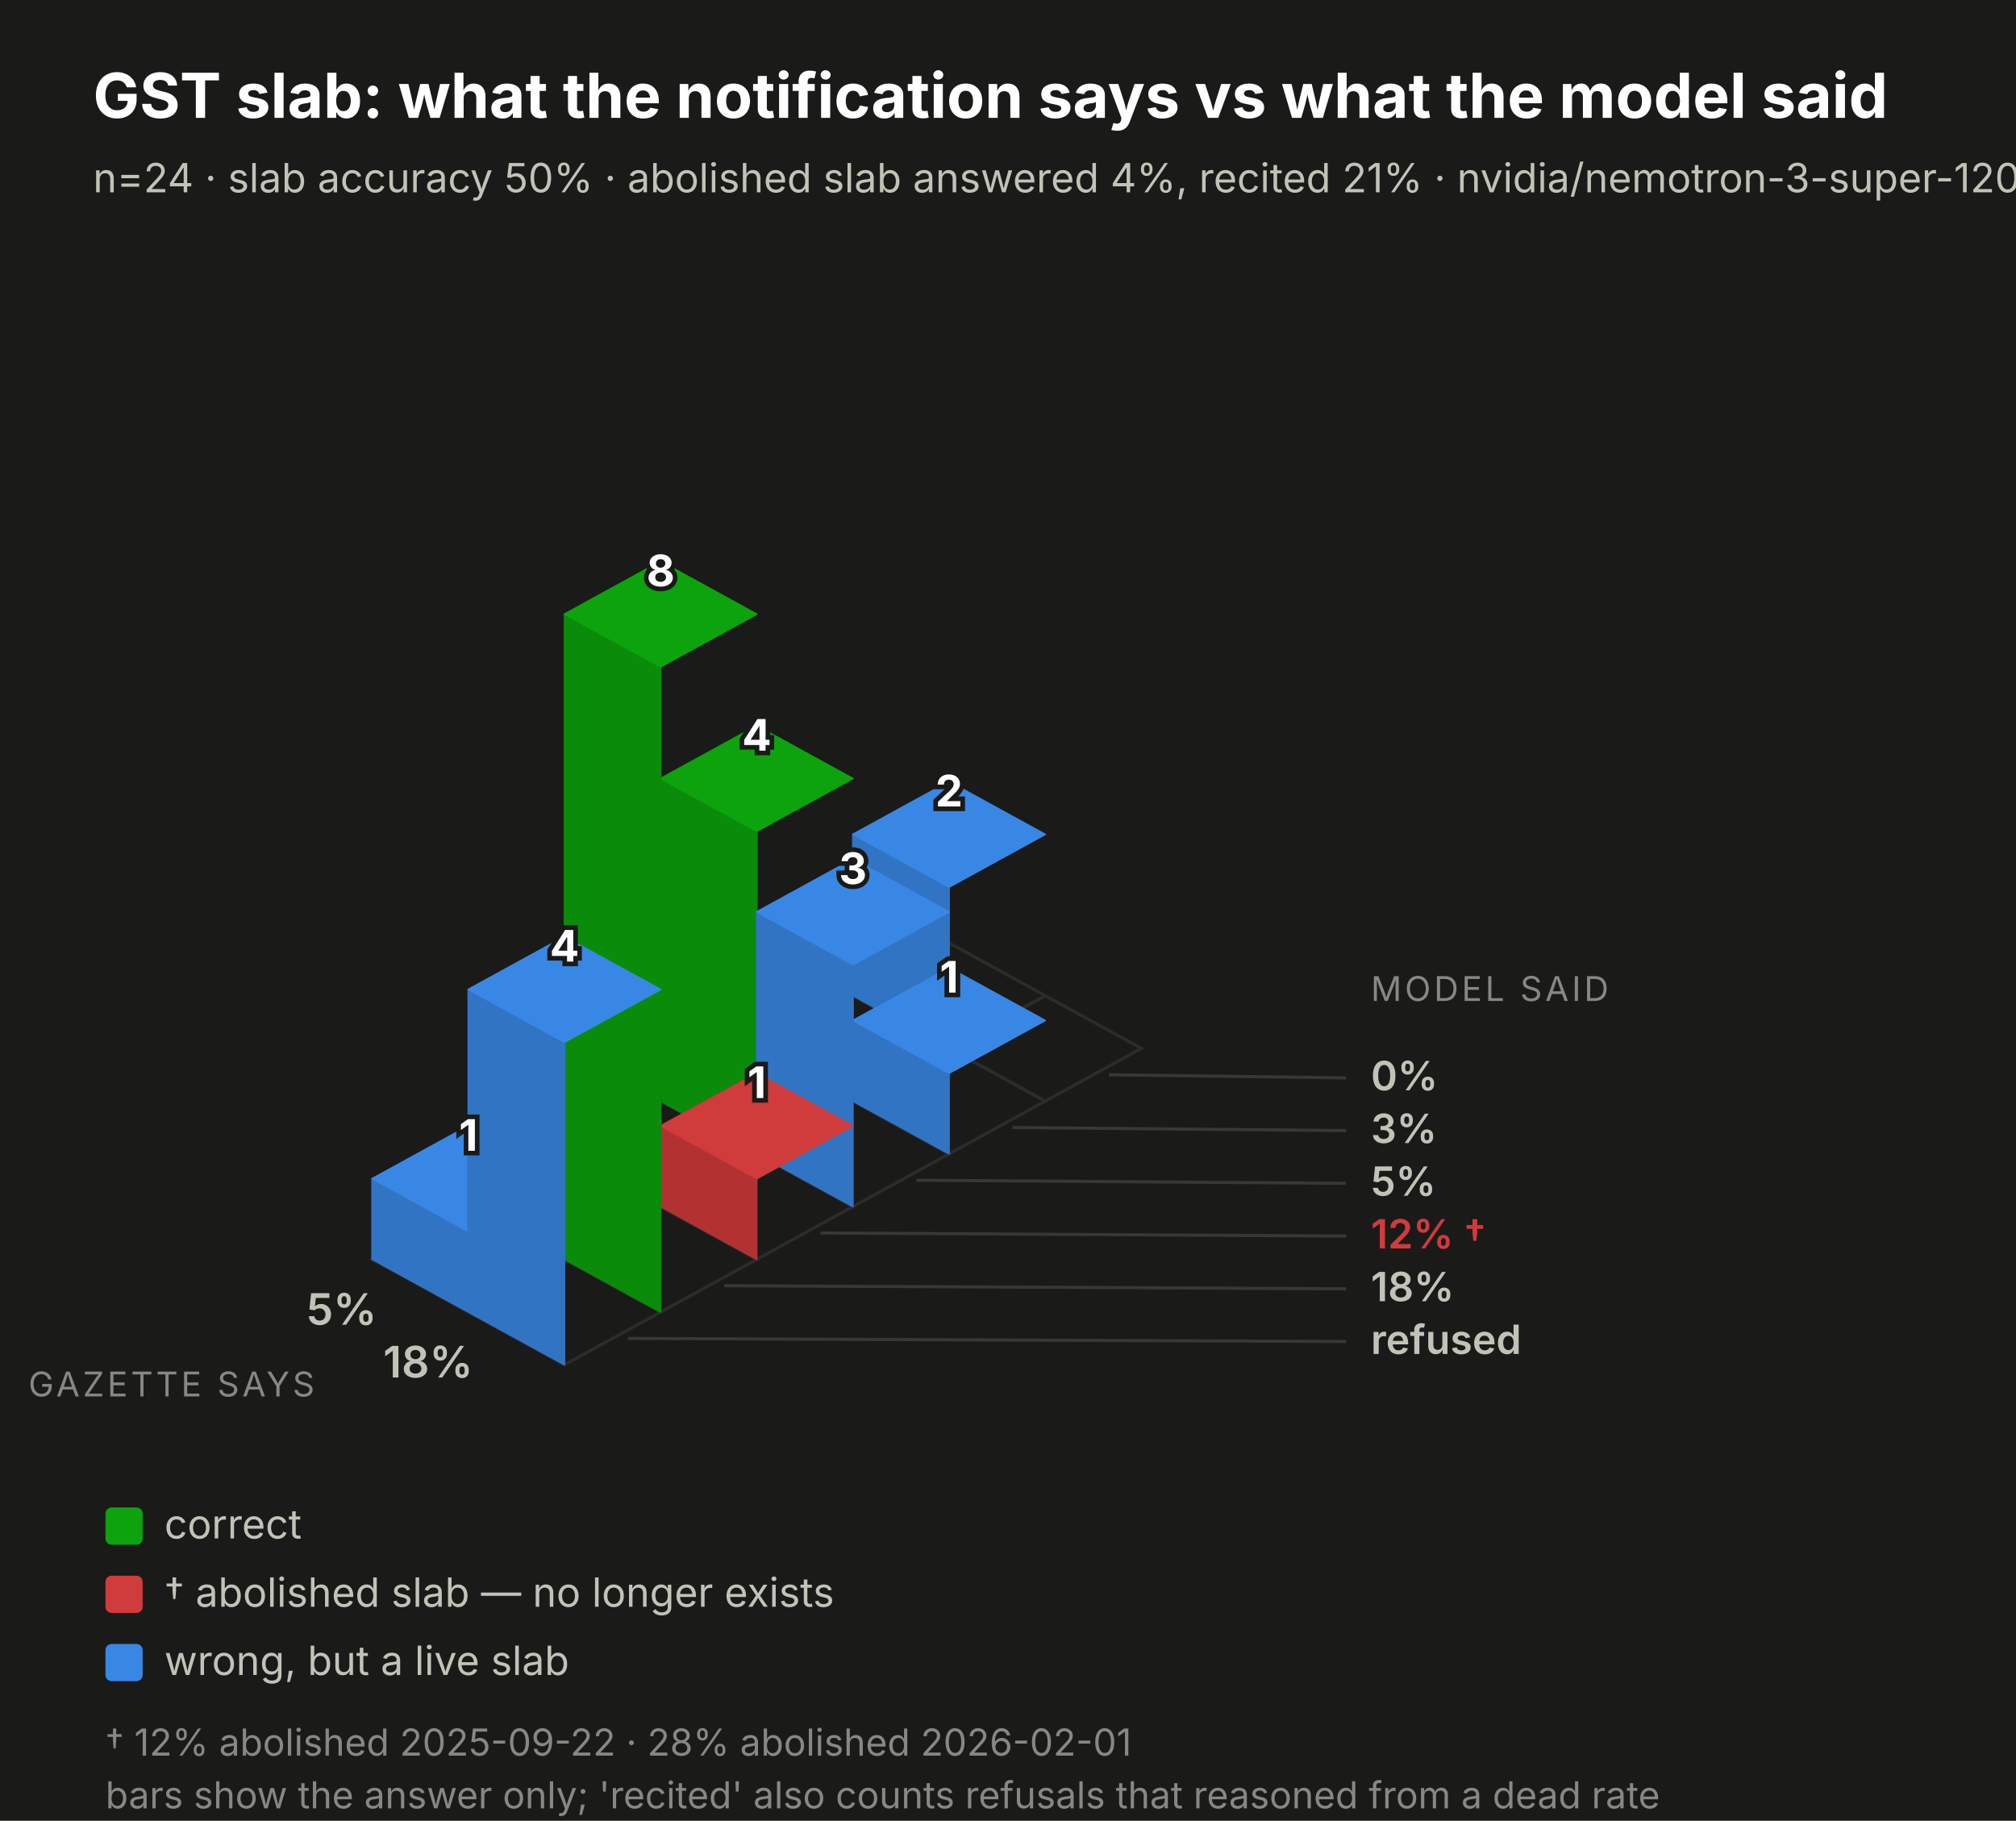
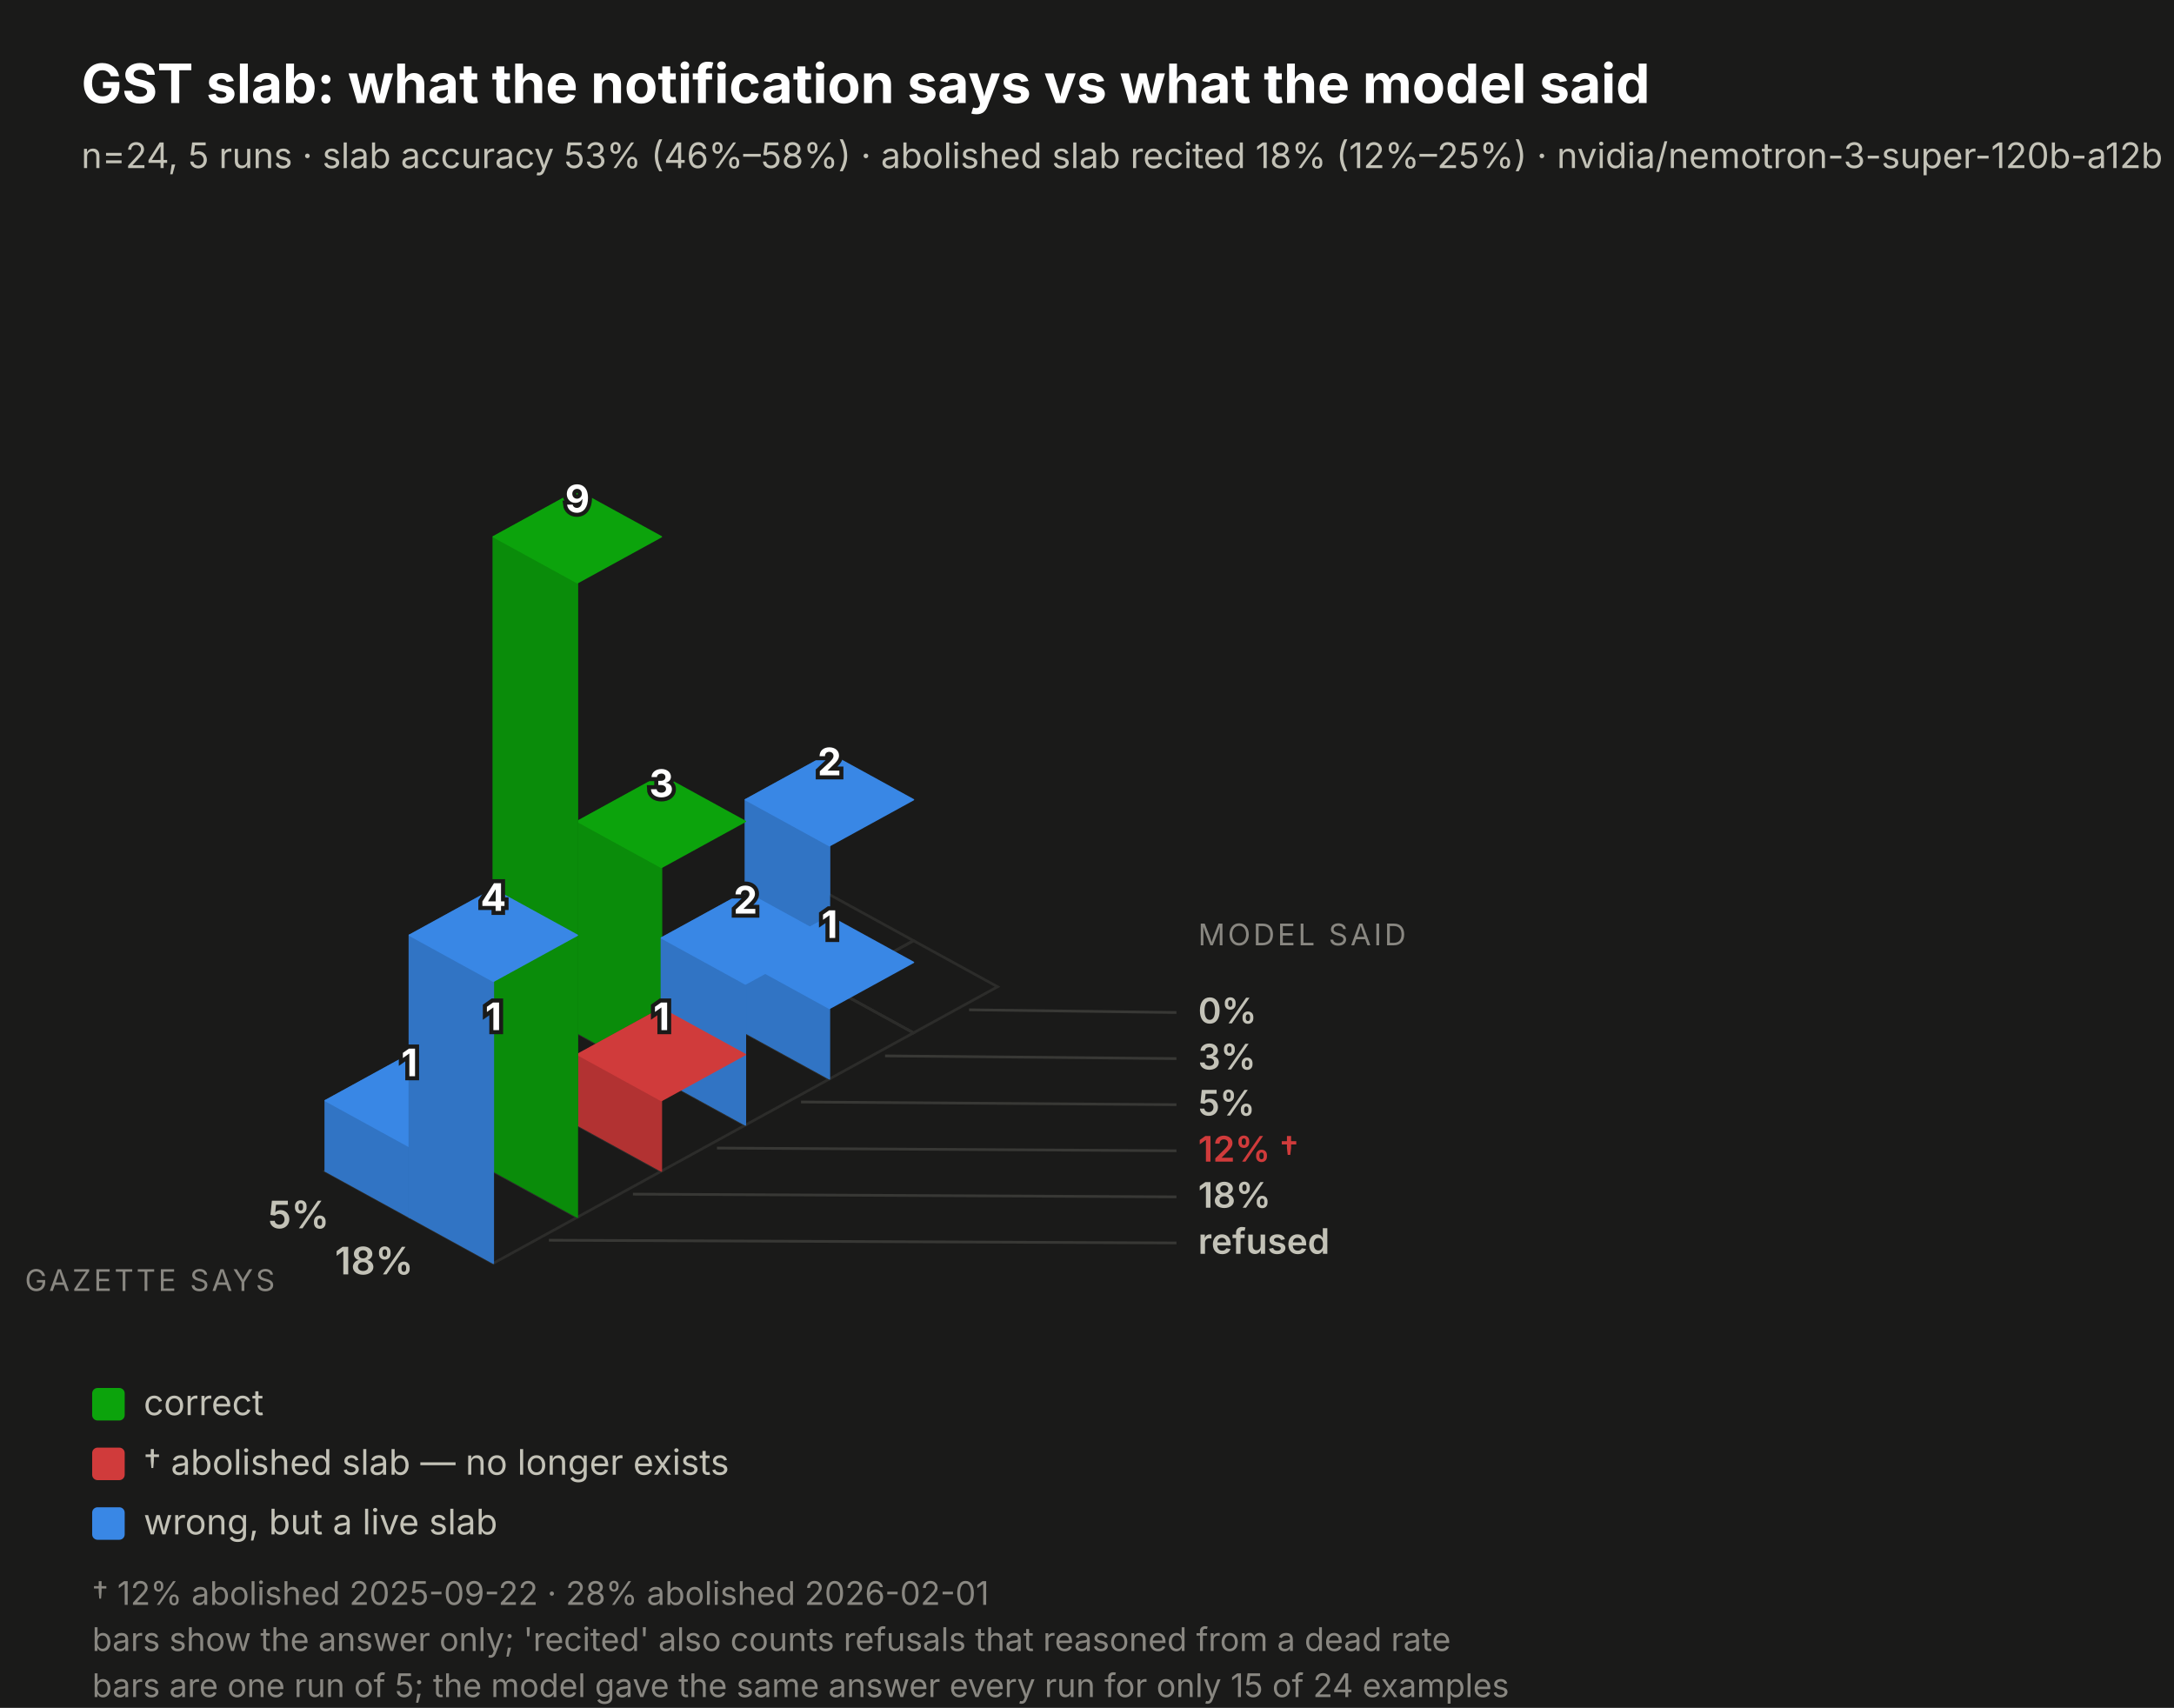
- <svg xmlns="http://www.w3.org/2000/svg" width="650" height="587" viewBox="0 0 650 587" font-family="system-ui,-apple-system,Segoe UI,sans-serif">
-   <rect width="650" height="587" fill="#1a1a19" />
+ <svg xmlns="http://www.w3.org/2000/svg" width="802" height="630" viewBox="0 0 802 630" font-family="system-ui,-apple-system,Segoe UI,sans-serif">
+   <rect width="802" height="630" fill="#1a1a19" />
  <text x="30" y="38" font-size="20" font-weight="700" fill="#ffffff">GST slab: what the notification says vs what the model said</text>
-   <text x="30" y="62" font-size="13" fill="#c3c2b7">n=24 · slab accuracy 50% · abolished slab answered 4%, recited 21% · nvidia/nemotron-3-super-120b-a12b</text>
-   <polygon points="306.0,304.0 337.0,321.0 306.0,338.0 275.0,321.0" fill="none" stroke="#2c2c2a" stroke-width="1" />
-   <polygon points="275.0,321.0 306.0,338.0 275.0,355.0 244.0,338.0" fill="none" stroke="#2c2c2a" stroke-width="1" />
-   <polygon points="244.0,338.0 275.0,355.0 244.0,372.0 213.0,355.0" fill="none" stroke="#2c2c2a" stroke-width="1" />
-   <polygon points="213.0,355.0 244.0,372.0 213.0,389.0 182.0,372.0" fill="none" stroke="#2c2c2a" stroke-width="1" />
-   <polygon points="182.0,372.0 213.0,389.0 182.0,406.0 151.0,389.0" fill="none" stroke="#2c2c2a" stroke-width="1" />
-   <polygon points="151.0,389.0 182.0,406.0 151.0,423.0 120.0,406.0" fill="none" stroke="#2c2c2a" stroke-width="1" />
-   <polygon points="337.0,321.0 368.0,338.0 337.0,355.0 306.0,338.0" fill="none" stroke="#2c2c2a" stroke-width="1" />
-   <polygon points="306.0,338.0 337.0,355.0 306.0,372.0 275.0,355.0" fill="none" stroke="#2c2c2a" stroke-width="1" />
-   <polygon points="275.0,355.0 306.0,372.0 275.0,389.0 244.0,372.0" fill="none" stroke="#2c2c2a" stroke-width="1" />
-   <polygon points="244.0,372.0 275.0,389.0 244.0,406.0 213.0,389.0" fill="none" stroke="#2c2c2a" stroke-width="1" />
-   <polygon points="213.0,389.0 244.0,406.0 213.0,423.0 182.0,406.0" fill="none" stroke="#2c2c2a" stroke-width="1" />
-   <polygon points="182.0,406.0 213.0,423.0 182.0,440.0 151.0,423.0" fill="none" stroke="#2c2c2a" stroke-width="1" />
-   <polygon points="306.0,252.0 275.0,269.0 275.0,321.0 306.0,304.0" fill="#2961a4" stroke="#2961a4" stroke-width="0.5" stroke-linejoin="round" />
-   <polygon points="275.0,269.0 306.0,286.0 306.0,338.0 275.0,321.0" fill="#3174c4" stroke="#3174c4" stroke-width="0.5" stroke-linejoin="round" />
-   <polygon points="306.0,252.0 337.0,269.0 306.0,286.0 275.0,269.0" fill="#3987e5" stroke="#3987e5" stroke-width="0.5" stroke-linejoin="round" />
-   <polygon points="244.0,234.0 213.0,251.0 213.0,355.0 244.0,338.0" fill="#087508" stroke="#087508" stroke-width="0.5" stroke-linejoin="round" />
-   <polygon points="213.0,251.0 244.0,268.0 244.0,372.0 213.0,355.0" fill="#0a8c0a" stroke="#0a8c0a" stroke-width="0.5" stroke-linejoin="round" />
-   <polygon points="244.0,234.0 275.0,251.0 244.0,268.0 213.0,251.0" fill="#0ca30c" stroke="#0ca30c" stroke-width="0.5" stroke-linejoin="round" />
-   <polygon points="306.0,312.0 275.0,329.0 275.0,355.0 306.0,338.0" fill="#2961a4" stroke="#2961a4" stroke-width="0.5" stroke-linejoin="round" />
-   <polygon points="275.0,329.0 306.0,346.0 306.0,372.0 275.0,355.0" fill="#3174c4" stroke="#3174c4" stroke-width="0.5" stroke-linejoin="round" />
-   <polygon points="306.0,312.0 337.0,329.0 306.0,346.0 275.0,329.0" fill="#3987e5" stroke="#3987e5" stroke-width="0.5" stroke-linejoin="round" />
-   <polygon points="275.0,277.0 244.0,294.0 244.0,372.0 275.0,355.0" fill="#2961a4" stroke="#2961a4" stroke-width="0.5" stroke-linejoin="round" />
-   <polygon points="244.0,294.0 275.0,311.0 275.0,389.0 244.0,372.0" fill="#3174c4" stroke="#3174c4" stroke-width="0.5" stroke-linejoin="round" />
-   <polygon points="275.0,277.0 306.0,294.0 275.0,311.0 244.0,294.0" fill="#3987e5" stroke="#3987e5" stroke-width="0.5" stroke-linejoin="round" />
-   <polygon points="244.0,346.0 213.0,363.0 213.0,389.0 244.0,372.0" fill="#952a2a" stroke="#952a2a" stroke-width="0.5" stroke-linejoin="round" />
-   <polygon points="213.0,363.0 244.0,380.0 244.0,406.0 213.0,389.0" fill="#b23232" stroke="#b23232" stroke-width="0.5" stroke-linejoin="round" />
-   <polygon points="244.0,346.0 275.0,363.0 244.0,380.0 213.0,363.0" fill="#d03b3b" stroke="#d03b3b" stroke-width="0.5" stroke-linejoin="round" />
-   <polygon points="151.0,363.0 120.0,380.0 120.0,406.0 151.0,389.0" fill="#2961a4" stroke="#2961a4" stroke-width="0.5" stroke-linejoin="round" />
-   <polygon points="120.0,380.0 151.0,397.0 151.0,423.0 120.0,406.0" fill="#3174c4" stroke="#3174c4" stroke-width="0.5" stroke-linejoin="round" />
-   <polygon points="151.0,363.0 182.0,380.0 151.0,397.0 120.0,380.0" fill="#3987e5" stroke="#3987e5" stroke-width="0.5" stroke-linejoin="round" />
-   <polygon points="213.0,181.0 182.0,198.0 182.0,406.0 213.0,389.0" fill="#087508" stroke="#087508" stroke-width="0.5" stroke-linejoin="round" />
-   <polygon points="182.0,198.0 213.0,215.0 213.0,423.0 182.0,406.0" fill="#0a8c0a" stroke="#0a8c0a" stroke-width="0.5" stroke-linejoin="round" />
+   <text x="30" y="62" font-size="13" fill="#c3c2b7">n=24, 5 runs · slab accuracy 53% (46%–58%) · abolished slab recited 18% (12%–25%) · nvidia/nemotron-3-super-120b-a12b</text>
+   <polygon points="306.0,330.0 337.0,347.0 306.0,364.0 275.0,347.0" fill="none" stroke="#2c2c2a" stroke-width="1" />
+   <polygon points="275.0,347.0 306.0,364.0 275.0,381.0 244.0,364.0" fill="none" stroke="#2c2c2a" stroke-width="1" />
+   <polygon points="244.0,364.0 275.0,381.0 244.0,398.0 213.0,381.0" fill="none" stroke="#2c2c2a" stroke-width="1" />
+   <polygon points="213.0,381.0 244.0,398.0 213.0,415.0 182.0,398.0" fill="none" stroke="#2c2c2a" stroke-width="1" />
+   <polygon points="182.0,398.0 213.0,415.0 182.0,432.0 151.0,415.0" fill="none" stroke="#2c2c2a" stroke-width="1" />
+   <polygon points="151.0,415.0 182.0,432.0 151.0,449.0 120.0,432.0" fill="none" stroke="#2c2c2a" stroke-width="1" />
+   <polygon points="337.0,347.0 368.0,364.0 337.0,381.0 306.0,364.0" fill="none" stroke="#2c2c2a" stroke-width="1" />
+   <polygon points="306.0,364.0 337.0,381.0 306.0,398.0 275.0,381.0" fill="none" stroke="#2c2c2a" stroke-width="1" />
+   <polygon points="275.0,381.0 306.0,398.0 275.0,415.0 244.0,398.0" fill="none" stroke="#2c2c2a" stroke-width="1" />
+   <polygon points="244.0,398.0 275.0,415.0 244.0,432.0 213.0,415.0" fill="none" stroke="#2c2c2a" stroke-width="1" />
+   <polygon points="213.0,415.0 244.0,432.0 213.0,449.0 182.0,432.0" fill="none" stroke="#2c2c2a" stroke-width="1" />
+   <polygon points="182.0,432.0 213.0,449.0 182.0,466.0 151.0,449.0" fill="none" stroke="#2c2c2a" stroke-width="1" />
+   <polygon points="306.0,278.0 275.0,295.0 275.0,347.0 306.0,330.0" fill="#2961a4" stroke="#2961a4" stroke-width="0.5" stroke-linejoin="round" />
+   <polygon points="275.0,295.0 306.0,312.0 306.0,364.0 275.0,347.0" fill="#3174c4" stroke="#3174c4" stroke-width="0.5" stroke-linejoin="round" />
+   <polygon points="306.0,278.0 337.0,295.0 306.0,312.0 275.0,295.0" fill="#3987e5" stroke="#3987e5" stroke-width="0.5" stroke-linejoin="round" />
+   <polygon points="244.0,286.0 213.0,303.0 213.0,381.0 244.0,364.0" fill="#087508" stroke="#087508" stroke-width="0.5" stroke-linejoin="round" />
+   <polygon points="213.0,303.0 244.0,320.0 244.0,398.0 213.0,381.0" fill="#0a8c0a" stroke="#0a8c0a" stroke-width="0.5" stroke-linejoin="round" />
+   <polygon points="244.0,286.0 275.0,303.0 244.0,320.0 213.0,303.0" fill="#0ca30c" stroke="#0ca30c" stroke-width="0.5" stroke-linejoin="round" />
+   <polygon points="306.0,338.0 275.0,355.0 275.0,381.0 306.0,364.0" fill="#2961a4" stroke="#2961a4" stroke-width="0.5" stroke-linejoin="round" />
+   <polygon points="275.0,355.0 306.0,372.0 306.0,398.0 275.0,381.0" fill="#3174c4" stroke="#3174c4" stroke-width="0.5" stroke-linejoin="round" />
+   <polygon points="306.0,338.0 337.0,355.0 306.0,372.0 275.0,355.0" fill="#3987e5" stroke="#3987e5" stroke-width="0.5" stroke-linejoin="round" />
+   <polygon points="275.0,329.0 244.0,346.0 244.0,398.0 275.0,381.0" fill="#2961a4" stroke="#2961a4" stroke-width="0.5" stroke-linejoin="round" />
+   <polygon points="244.0,346.0 275.0,363.0 275.0,415.0 244.0,398.0" fill="#3174c4" stroke="#3174c4" stroke-width="0.5" stroke-linejoin="round" />
+   <polygon points="275.0,329.0 306.0,346.0 275.0,363.0 244.0,346.0" fill="#3987e5" stroke="#3987e5" stroke-width="0.5" stroke-linejoin="round" />
+   <polygon points="182.0,372.0 151.0,389.0 151.0,415.0 182.0,398.0" fill="#2961a4" stroke="#2961a4" stroke-width="0.5" stroke-linejoin="round" />
+   <polygon points="151.0,389.0 182.0,406.0 182.0,432.0 151.0,415.0" fill="#3174c4" stroke="#3174c4" stroke-width="0.5" stroke-linejoin="round" />
+   <polygon points="182.0,372.0 213.0,389.0 182.0,406.0 151.0,389.0" fill="#3987e5" stroke="#3987e5" stroke-width="0.5" stroke-linejoin="round" />
+   <polygon points="244.0,372.0 213.0,389.0 213.0,415.0 244.0,398.0" fill="#952a2a" stroke="#952a2a" stroke-width="0.5" stroke-linejoin="round" />
+   <polygon points="213.0,389.0 244.0,406.0 244.0,432.0 213.0,415.0" fill="#b23232" stroke="#b23232" stroke-width="0.5" stroke-linejoin="round" />
+   <polygon points="244.0,372.0 275.0,389.0 244.0,406.0 213.0,389.0" fill="#d03b3b" stroke="#d03b3b" stroke-width="0.5" stroke-linejoin="round" />
+   <polygon points="151.0,389.0 120.0,406.0 120.0,432.0 151.0,415.0" fill="#2961a4" stroke="#2961a4" stroke-width="0.5" stroke-linejoin="round" />
+   <polygon points="120.0,406.0 151.0,423.0 151.0,449.0 120.0,432.0" fill="#3174c4" stroke="#3174c4" stroke-width="0.5" stroke-linejoin="round" />
+   <polygon points="151.0,389.0 182.0,406.0 151.0,423.0 120.0,406.0" fill="#3987e5" stroke="#3987e5" stroke-width="0.5" stroke-linejoin="round" />
+   <polygon points="213.0,181.0 182.0,198.0 182.0,432.0 213.0,415.0" fill="#087508" stroke="#087508" stroke-width="0.5" stroke-linejoin="round" />
+   <polygon points="182.0,198.0 213.0,215.0 213.0,449.0 182.0,432.0" fill="#0a8c0a" stroke="#0a8c0a" stroke-width="0.5" stroke-linejoin="round" />
  <polygon points="213.0,181.0 244.0,198.0 213.0,215.0 182.0,198.0" fill="#0ca30c" stroke="#0ca30c" stroke-width="0.5" stroke-linejoin="round" />
-   <polygon points="182.0,302.0 151.0,319.0 151.0,423.0 182.0,406.0" fill="#2961a4" stroke="#2961a4" stroke-width="0.5" stroke-linejoin="round" />
-   <polygon points="151.0,319.0 182.0,336.0 182.0,440.0 151.0,423.0" fill="#3174c4" stroke="#3174c4" stroke-width="0.5" stroke-linejoin="round" />
-   <polygon points="182.0,302.0 213.0,319.0 182.0,336.0 151.0,319.0" fill="#3987e5" stroke="#3987e5" stroke-width="0.5" stroke-linejoin="round" />
-   <text x="121.5" y="427.1" text-anchor="end" font-size="14" font-weight="600" fill="#c3c2b7">5%</text>
-   <text x="152.5" y="444.1" text-anchor="end" font-size="14" font-weight="600" fill="#c3c2b7">18%</text>
-   <path d="M357.5,346.5 L434.0,347.5" stroke="#383835" stroke-width="1" fill="none" />
-   <text x="442.0" y="351.5" text-anchor="start" font-size="13" font-weight="600" fill="#c3c2b7">0%</text>
-   <path d="M326.5,363.5 L434.0,364.5" stroke="#383835" stroke-width="1" fill="none" />
-   <text x="442.0" y="368.5" text-anchor="start" font-size="13" font-weight="600" fill="#c3c2b7">3%</text>
-   <path d="M295.5,380.5 L434.0,381.5" stroke="#383835" stroke-width="1" fill="none" />
-   <text x="442.0" y="385.5" text-anchor="start" font-size="13" font-weight="600" fill="#c3c2b7">5%</text>
-   <path d="M264.5,397.5 L434.0,398.5" stroke="#383835" stroke-width="1" fill="none" />
-   <text x="442.0" y="402.5" text-anchor="start" font-size="13" font-weight="600" fill="#d03b3b">12% †</text>
-   <path d="M233.5,414.5 L434.0,415.5" stroke="#383835" stroke-width="1" fill="none" />
-   <text x="442.0" y="419.5" text-anchor="start" font-size="13" font-weight="600" fill="#c3c2b7">18%</text>
-   <path d="M202.5,431.5 L434.0,432.5" stroke="#383835" stroke-width="1" fill="none" />
-   <text x="442.0" y="436.5" text-anchor="start" font-size="13" font-weight="600" fill="#c3c2b7">refused</text>
-   <text x="101.4" y="450.2" text-anchor="end" font-size="11" letter-spacing="0.09em" fill="#898781">GAZETTE SAYS</text>
-   <text x="442.0" y="322.7" text-anchor="start" font-size="11" letter-spacing="0.09em" fill="#898781">MODEL SAID</text>
-   <text x="306.0" y="260.0" text-anchor="middle" font-size="14" font-weight="700" fill="#ffffff" stroke="#1a1a19" stroke-width="3" paint-order="stroke">2</text>
-   <text x="244.0" y="242.0" text-anchor="middle" font-size="14" font-weight="700" fill="#ffffff" stroke="#1a1a19" stroke-width="3" paint-order="stroke">4</text>
-   <text x="306.0" y="320.0" text-anchor="middle" font-size="14" font-weight="700" fill="#ffffff" stroke="#1a1a19" stroke-width="3" paint-order="stroke">1</text>
-   <text x="275.0" y="285.0" text-anchor="middle" font-size="14" font-weight="700" fill="#ffffff" stroke="#1a1a19" stroke-width="3" paint-order="stroke">3</text>
-   <text x="244.0" y="354.0" text-anchor="middle" font-size="14" font-weight="700" fill="#ffffff" stroke="#1a1a19" stroke-width="3" paint-order="stroke">1</text>
-   <text x="151.0" y="371.0" text-anchor="middle" font-size="14" font-weight="700" fill="#ffffff" stroke="#1a1a19" stroke-width="3" paint-order="stroke">1</text>
-   <text x="213.0" y="189.0" text-anchor="middle" font-size="14" font-weight="700" fill="#ffffff" stroke="#1a1a19" stroke-width="3" paint-order="stroke">8</text>
-   <text x="182.0" y="310.0" text-anchor="middle" font-size="14" font-weight="700" fill="#ffffff" stroke="#1a1a19" stroke-width="3" paint-order="stroke">4</text>
-   <rect x="34" y="486" width="12" height="12" rx="2" fill="#0ca30c" />
-   <text x="53" y="496" font-size="13" fill="#c3c2b7">correct</text>
-   <rect x="34" y="508" width="12" height="12" rx="2" fill="#d03b3b" />
-   <text x="53" y="518" font-size="13" fill="#c3c2b7">† abolished slab — no longer exists</text>
-   <rect x="34" y="530" width="12" height="12" rx="2" fill="#3987e5" />
-   <text x="53" y="540" font-size="13" fill="#c3c2b7">wrong, but a live slab</text>
-   <text x="34" y="566" font-size="12" fill="#898781">† 12% abolished 2025-09-22 · 28% abolished 2026-02-01</text>
-   <text x="34" y="583" font-size="12" fill="#898781">bars show the answer only; 'recited' also counts refusals that reasoned from a dead rate</text>
+   <polygon points="182.0,328.0 151.0,345.0 151.0,449.0 182.0,432.0" fill="#2961a4" stroke="#2961a4" stroke-width="0.5" stroke-linejoin="round" />
+   <polygon points="151.0,345.0 182.0,362.0 182.0,466.0 151.0,449.0" fill="#3174c4" stroke="#3174c4" stroke-width="0.5" stroke-linejoin="round" />
+   <polygon points="182.0,328.0 213.0,345.0 182.0,362.0 151.0,345.0" fill="#3987e5" stroke="#3987e5" stroke-width="0.5" stroke-linejoin="round" />
+   <text x="121.5" y="453.1" text-anchor="end" font-size="14" font-weight="600" fill="#c3c2b7">5%</text>
+   <text x="152.5" y="470.1" text-anchor="end" font-size="14" font-weight="600" fill="#c3c2b7">18%</text>
+   <path d="M357.5,372.5 L434.0,373.5" stroke="#383835" stroke-width="1" fill="none" />
+   <text x="442.0" y="377.5" text-anchor="start" font-size="13" font-weight="600" fill="#c3c2b7">0%</text>
+   <path d="M326.5,389.5 L434.0,390.5" stroke="#383835" stroke-width="1" fill="none" />
+   <text x="442.0" y="394.5" text-anchor="start" font-size="13" font-weight="600" fill="#c3c2b7">3%</text>
+   <path d="M295.5,406.5 L434.0,407.5" stroke="#383835" stroke-width="1" fill="none" />
+   <text x="442.0" y="411.5" text-anchor="start" font-size="13" font-weight="600" fill="#c3c2b7">5%</text>
+   <path d="M264.5,423.5 L434.0,424.5" stroke="#383835" stroke-width="1" fill="none" />
+   <text x="442.0" y="428.5" text-anchor="start" font-size="13" font-weight="600" fill="#d03b3b">12% †</text>
+   <path d="M233.5,440.5 L434.0,441.5" stroke="#383835" stroke-width="1" fill="none" />
+   <text x="442.0" y="445.5" text-anchor="start" font-size="13" font-weight="600" fill="#c3c2b7">18%</text>
+   <path d="M202.5,457.5 L434.0,458.5" stroke="#383835" stroke-width="1" fill="none" />
+   <text x="442.0" y="462.5" text-anchor="start" font-size="13" font-weight="600" fill="#c3c2b7">refused</text>
+   <text x="101.4" y="476.2" text-anchor="end" font-size="11" letter-spacing="0.09em" fill="#898781">GAZETTE SAYS</text>
+   <text x="442.0" y="348.7" text-anchor="start" font-size="11" letter-spacing="0.09em" fill="#898781">MODEL SAID</text>
+   <text x="306.0" y="286.0" text-anchor="middle" font-size="14" font-weight="700" fill="#ffffff" stroke="#1a1a19" stroke-width="3" paint-order="stroke">2</text>
+   <text x="244.0" y="294.0" text-anchor="middle" font-size="14" font-weight="700" fill="#ffffff" stroke="#1a1a19" stroke-width="3" paint-order="stroke">3</text>
+   <text x="306.0" y="346.0" text-anchor="middle" font-size="14" font-weight="700" fill="#ffffff" stroke="#1a1a19" stroke-width="3" paint-order="stroke">1</text>
+   <text x="275.0" y="337.0" text-anchor="middle" font-size="14" font-weight="700" fill="#ffffff" stroke="#1a1a19" stroke-width="3" paint-order="stroke">2</text>
+   <text x="182.0" y="380.0" text-anchor="middle" font-size="14" font-weight="700" fill="#ffffff" stroke="#1a1a19" stroke-width="3" paint-order="stroke">1</text>
+   <text x="244.0" y="380.0" text-anchor="middle" font-size="14" font-weight="700" fill="#ffffff" stroke="#1a1a19" stroke-width="3" paint-order="stroke">1</text>
+   <text x="151.0" y="397.0" text-anchor="middle" font-size="14" font-weight="700" fill="#ffffff" stroke="#1a1a19" stroke-width="3" paint-order="stroke">1</text>
+   <text x="213.0" y="189.0" text-anchor="middle" font-size="14" font-weight="700" fill="#ffffff" stroke="#1a1a19" stroke-width="3" paint-order="stroke">9</text>
+   <text x="182.0" y="336.0" text-anchor="middle" font-size="14" font-weight="700" fill="#ffffff" stroke="#1a1a19" stroke-width="3" paint-order="stroke">4</text>
+   <rect x="34" y="512" width="12" height="12" rx="2" fill="#0ca30c" />
+   <text x="53" y="522" font-size="13" fill="#c3c2b7">correct</text>
+   <rect x="34" y="534" width="12" height="12" rx="2" fill="#d03b3b" />
+   <text x="53" y="544" font-size="13" fill="#c3c2b7">† abolished slab — no longer exists</text>
+   <rect x="34" y="556" width="12" height="12" rx="2" fill="#3987e5" />
+   <text x="53" y="566" font-size="13" fill="#c3c2b7">wrong, but a live slab</text>
+   <text x="34" y="592" font-size="12" fill="#898781">† 12% abolished 2025-09-22 · 28% abolished 2026-02-01</text>
+   <text x="34" y="609" font-size="12" fill="#898781">bars show the answer only; 'recited' also counts refusals that reasoned from a dead rate</text>
+   <text x="34" y="626" font-size="12" fill="#898781">bars are one run of 5; the model gave the same answer every run for only 15 of 24 examples</text>
</svg>
